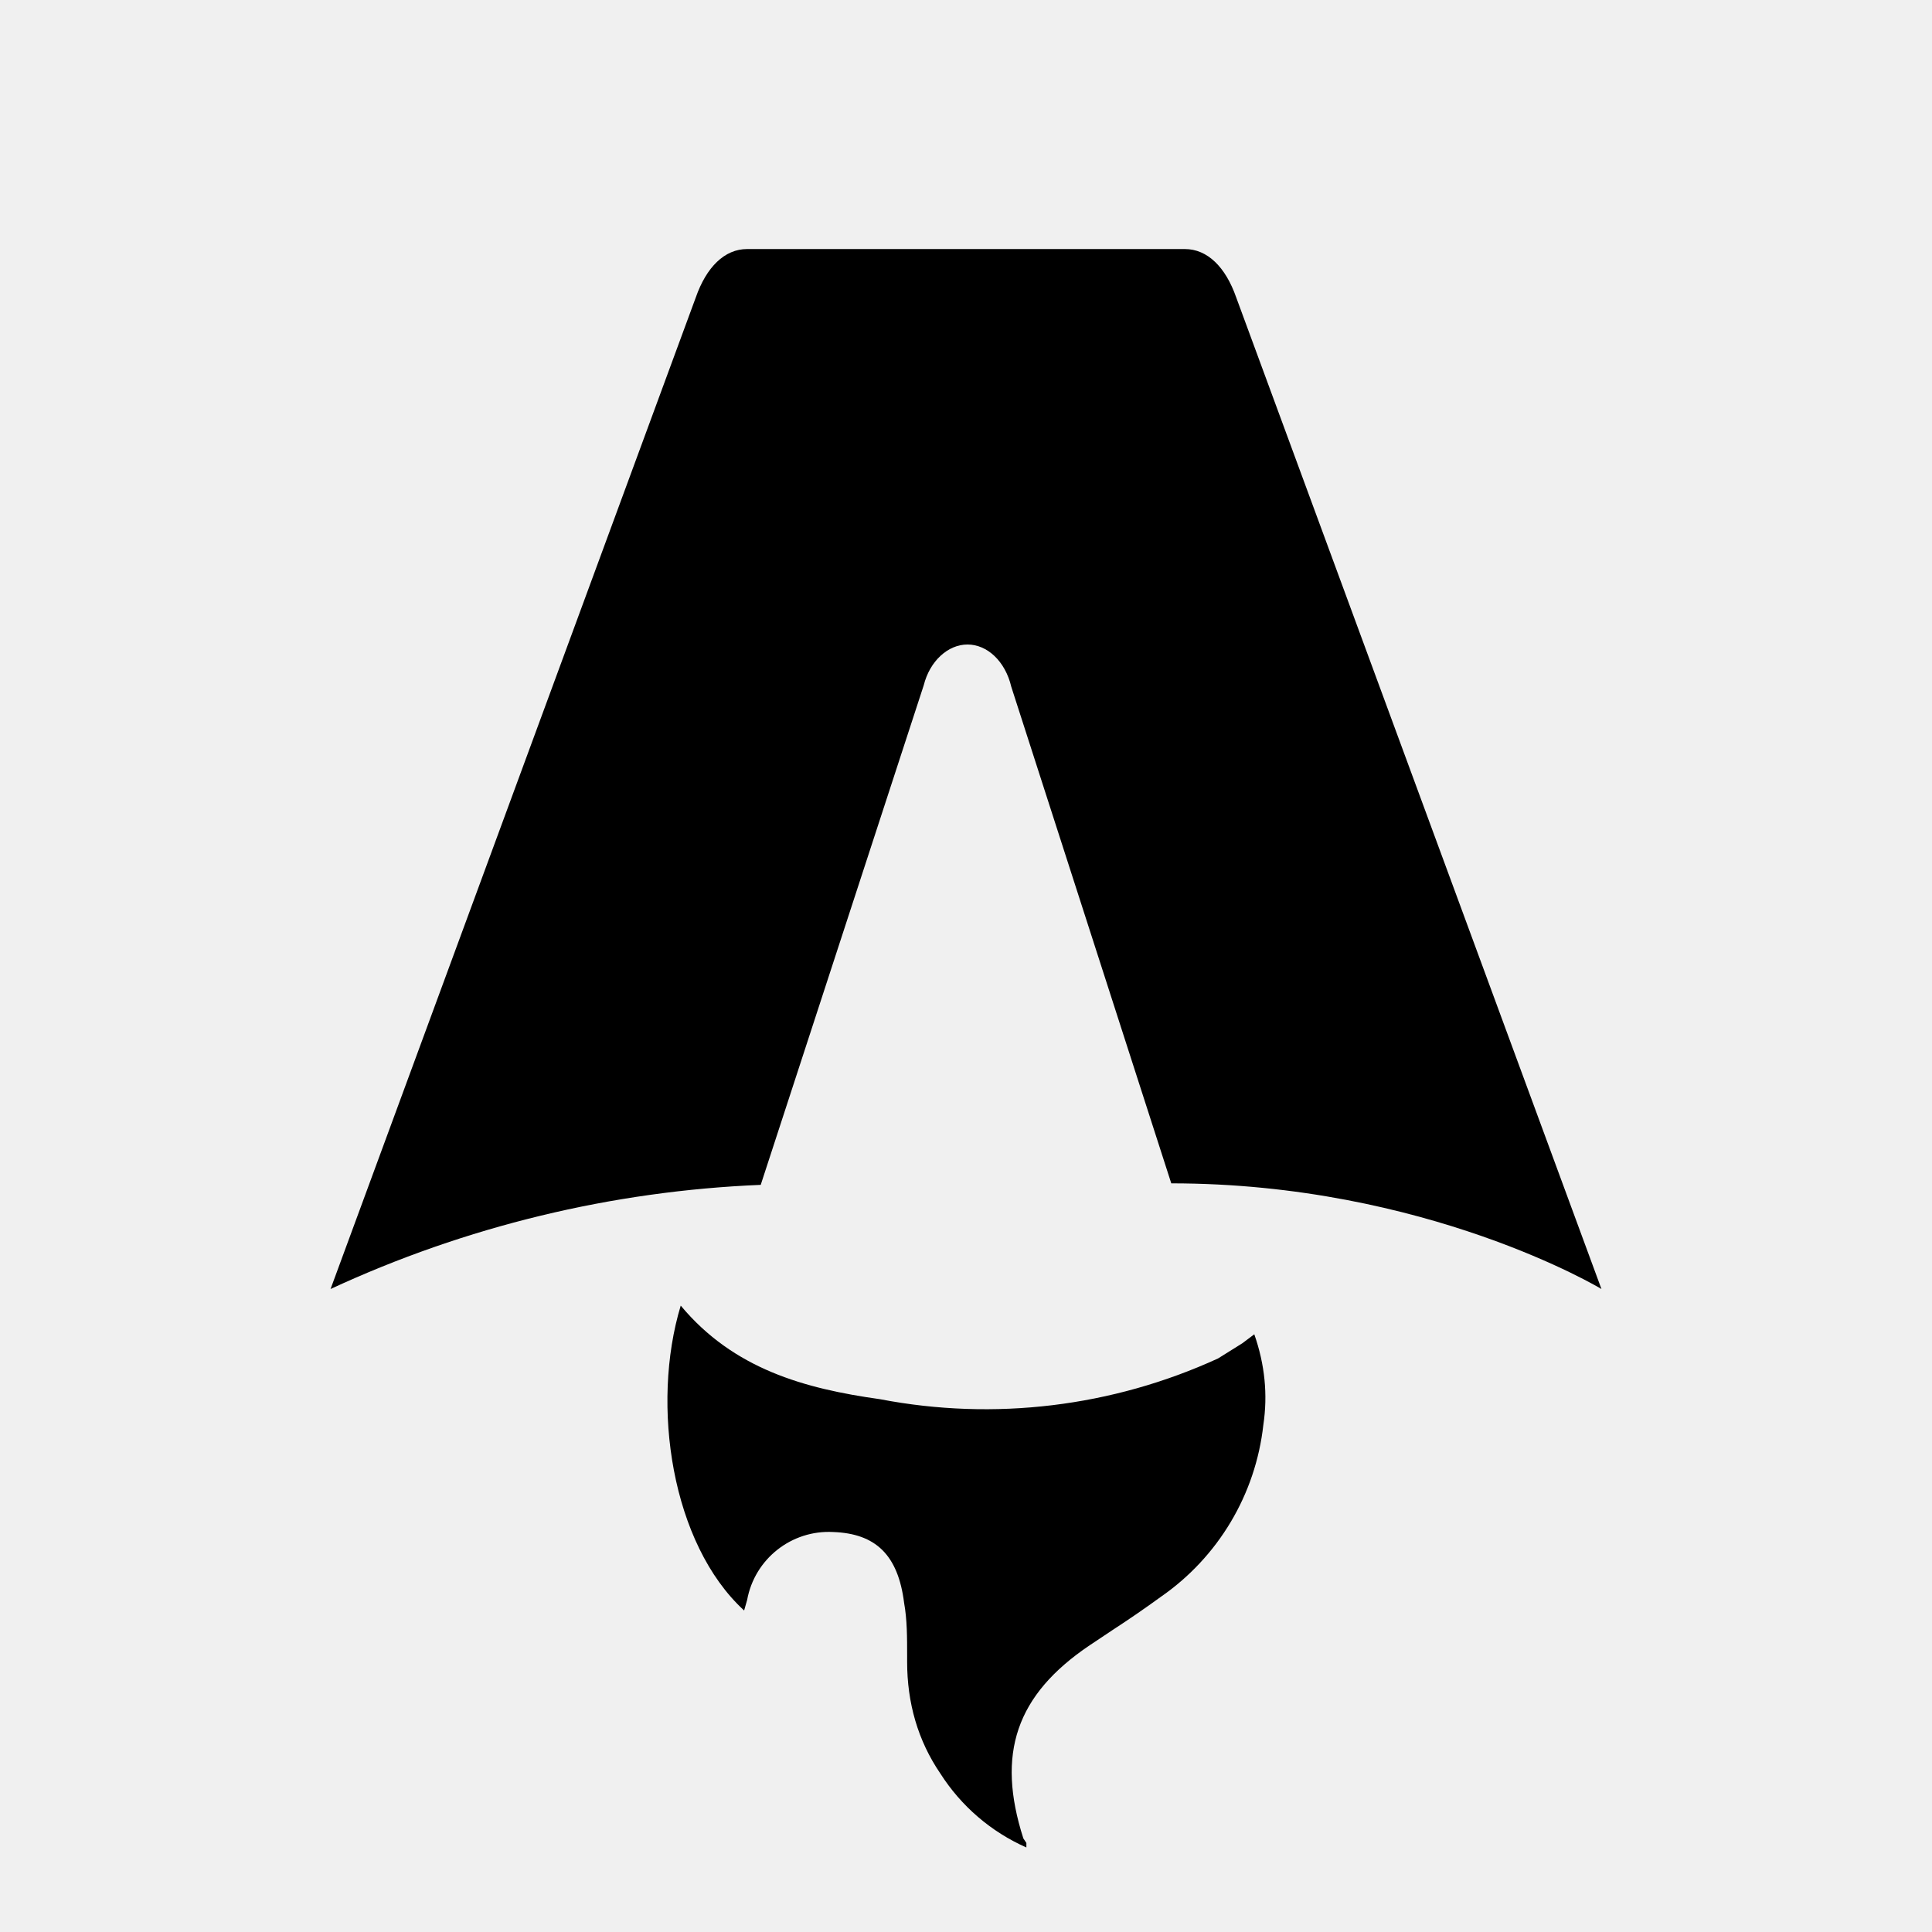
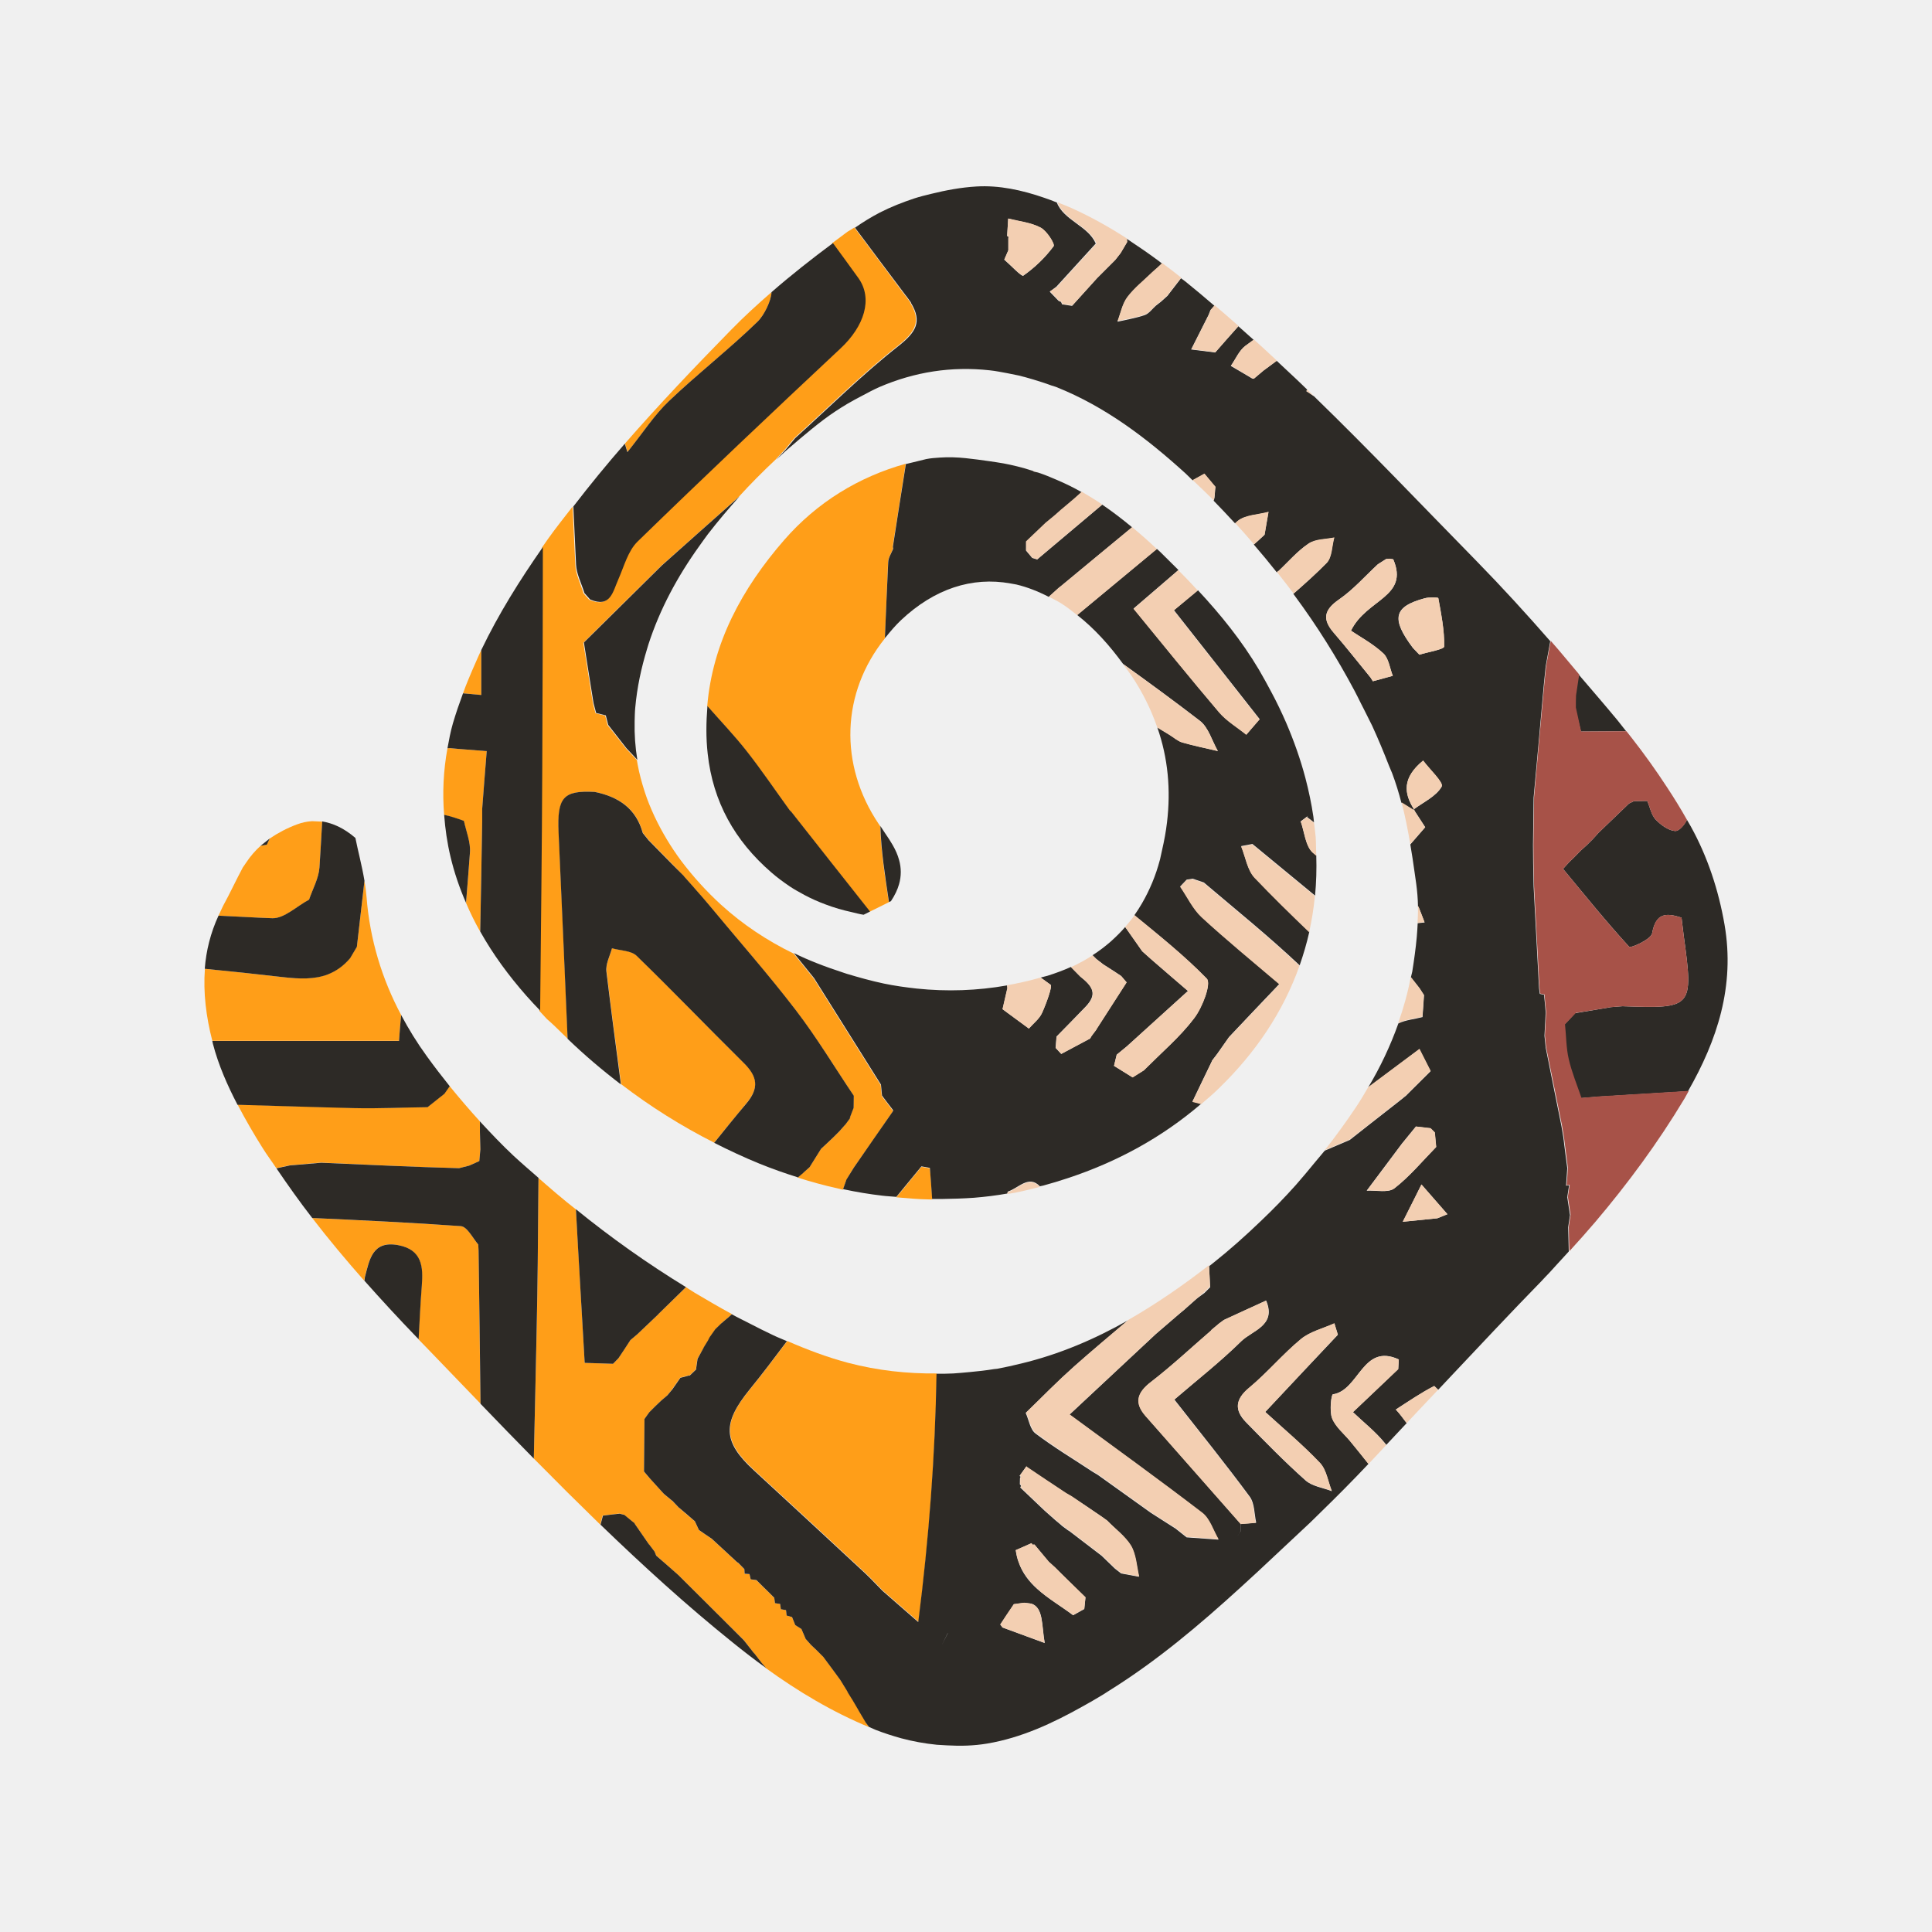
- <svg xmlns="http://www.w3.org/2000/svg" fill="none" viewBox="0 0 128 128">
-   <path d="M50.4 78.5a75.1 75.1 0 0 0-28.5 6.9l24.2-65.7c.7-2 1.9-3.2 3.4-3.2h29c1.5 0 2.7 1.2 3.4 3.2l24.2 65.7s-11.6-7-28.5-7L67 45.5c-.4-1.7-1.6-2.8-2.9-2.8-1.3 0-2.5 1.1-2.9 2.7L50.4 78.5Zm-1.1 28.2Zm-4.2-20.2c-2 6.6-.6 15.8 4.2 20.2a17.5 17.5 0 0 1 .2-.7 5.5 5.5 0 0 1 5.7-4.5c2.8.1 4.3 1.5 4.7 4.7.2 1.1.2 2.3.2 3.5v.4c0 2.7.7 5.2 2.2 7.4a13 13 0 0 0 5.7 4.9v-.3l-.2-.3c-1.8-5.6-.5-9.5 4.4-12.8l1.5-1a73 73 0 0 0 3.2-2.2 16 16 0 0 0 6.8-11.4c.3-2 .1-4-.6-6l-.8.6-1.6 1a37 37 0 0 1-22.4 2.7c-5-.7-9.7-2-13.2-6.2Z" />
-   <style>
-         path { fill: #000; }
-         @media (prefers-color-scheme: dark) {
-             path { fill: #FFF; }
-         }
-     </style>
+ <svg xmlns="http://www.w3.org/2000/svg" version="1.1" id="Calque_1" x="0" y="0" xml:space="preserve" width="128" height="128">
+   <style type="text/css" id="style1437">.st0{fill:#ff9e18}.st1{fill:#2d2a26}.st3{fill:#f3cfb2}</style>
+   <g id="g1837" transform="translate(-5.784 -10.385)">
+     <path class="st0" d="M63.14 124.48c-.16-.26-.31-.53-.47-.79l.01.01-.44-.75-.01-.01-.31-.5.04.04-.48-.77.01.01c-.39-.53-.79-1.06-1.18-1.6l.02.03-.44-.43-.37-.35-.41-.46.04.04.01.01-.28-.65-.41-.26-.21-.53-.36-.1-.04-.36-.34-.06-.05-.35-.34-.05-.05-.35.01.01-.4-.4-.41-.4-.4-.4.02.02-.38-.05-.08-.35-.32-.02-.02-.31-.45-.46.02.05-.83-.77c-.3-.28-.6-.55-.9-.83l-.85-.58-.27-.58-1.04-.89v.01l-.4-.42.02.01-.63-.52-.01-.01-.06-.05.04.03.02.01.01.01c-.32-.35-.65-.71-.97-1.07l.01.02-.39-.46.03.03.03-3.46-.03.02.35-.49.39-.39.42-.4.39-.33.37-.47v-.01l.48-.69.6-.16v.03l.47-.45h-.03l.1-.68.45-.77-.03.04.3-.49.1-.2.38-.54-.01.01.02-.03-.01.02.38-.37h-.01l.04-.04-.04.04.47-.4-.03.03.28-.25c-.83-.45-1.65-.93-2.46-1.41l-.41-.26-.18-.12c-.61.6-1.23 1.2-1.84 1.8h.01c-.47.45-.94.89-1.41 1.34l.01-.01-.45.38c-.27.4-.53.8-.79 1.2l-.36.37-1.86-.06-.02-.02c-.19-3.38-.39-6.77-.58-10.15l-.59-.47c-.48-.39-.95-.79-1.42-1.2l-.47-.41c-.02 1.9-.03 3.79-.05 5.69-.03 2.83-.09 5.66-.16 8.48-.03 1.47-.07 2.95-.1 4.42l.51.51c1.11 1.13 2.23 2.24 3.37 3.35l.52.51.16-.6c.37-.04.73-.08 1.1-.13l.32.08.68.56-.01-.12.03.13-.01-.01v.02c.32.46.64.92.96 1.39l-.01-.03.37.49.12.27c.48.43.97.85 1.45 1.28l.01.01c.53.53 1.06 1.06 1.59 1.58.92.92 1.84 1.84 2.77 2.75l.02.02-.02-.01c.23.29.46.59.68.88l-.01-.03.55.71-.02-.03.24.3c2.14 1.55 4.4 2.9 6.86 3.92l-.28-.37z" id="path1445" />
+     <path class="st0" d="M43.6 54.84c.04-.65.29-1.33.75-2.01-.46.68-.71 1.36-.75 2.01m-.68 23.9.48.47c-.2-4.56-.39-9.12-.6-13.68-.1-2.31.3-2.79 2.39-2.68 1.57.32 2.75 1.09 3.19 2.73l.01.01v-.01l.37.46-.03-.03 1.58 1.61-.03-.03.44.45-.01-.01-.04-.03.44.45-.04-.03c.37.42.74.85 1.12 1.27l-.03-.04.58.68c1.92 2.32 3.92 4.58 5.75 6.97 1.39 1.81 2.58 3.78 3.85 5.68-.01.27-.01.54-.01.8l-.26.68.03-.02.03-.02-.37.5.03-.03-.01.01-.01.01-.38.43-.4.4-.37.35-.45.42-.75 1.2.03-.02-.47.41.03-.04-.39.34c.89.28 1.79.53 2.7.73l.31.08.23-.66-.01.01.47-.77c.87-1.25 1.74-2.5 2.6-3.75l.01-.08c-.24-.32-.48-.64-.73-.96l-.07-.73c-1.48-2.35-2.95-4.7-4.43-7.05-.45-.55-.89-1.11-1.34-1.66-1.74-.85-3.35-1.91-4.8-3.23-.95-.87-1.84-1.84-2.66-2.93a17.5 17.5 0 0 1-1.75-2.92c-.25-.54-.48-1.09-.66-1.66-.19-.59-.35-1.18-.46-1.78l-.05-.29-.33-.36-.39-.41c-.4-.52-.81-1.03-1.22-1.55l-.16-.63-.64-.16-.17-.64c-.21-1.34-.43-2.68-.64-4.03l5.16-5.1c1.72-1.52 3.43-3.05 5.15-4.58.77-.85 1.58-1.66 2.41-2.44l.65-.7.61-.74c2.27-2.05 4.45-4.22 6.85-6.11 1.14-.9 1.6-1.61.82-2.87h.02l-.33-.45-.01-.01-.01-.01-3.36-4.5-.46.28c-.34.25-.68.51-1.02.76l1.68 2.31c.99 1.39.39 3.21-1.19 4.69-4.52 4.22-9.01 8.47-13.43 12.78-.64.62-.9 1.65-1.28 2.51-.37.83-.51 1.91-1.87 1.33l-.4-.45.02.01c-.19-.62-.51-1.24-.54-1.87l-.18-3.86c-.55.71-1.11 1.41-1.63 2.14l-.39.56c0 4.89-.02 9.79-.04 14.68-.03 5.34-.1 10.69-.14 16.03l.5.54c.33.28.61.56.9.84" id="path1447" />
+     <path class="st0" d="M57.74 46.16c-2.81 3.23-4.75 6.83-5.1 11.01.87.98 1.78 1.94 2.59 2.97 1 1.27 1.91 2.62 2.86 3.93l.03.03.09.09c1.72 2.18 3.44 4.37 5.16 6.55l.03.05c.43-.21.86-.43 1.27-.63-.26-1.72-.52-3.39-.57-5.04l-.09-.13c-2.67-3.96-2.48-8.72.4-12.31l.21-5.05c.01-.3.22-.6.33-.9l-.01-.06-.01-.08c.29-1.83.57-3.65.86-5.48-3.12.87-5.88 2.56-8.05 5.05" id="path1449" />
+     <path class="st0" d="M37.47 92.84c-.37-.44-.74-1.19-1.16-1.22-3.19-.23-6.4-.37-9.84-.54 1.1 1.43 2.26 2.81 3.45 4.16l.03-.25c.31-1.1.48-2.45 2.21-2.11 1.58.3 1.66 1.43 1.56 2.7-.09 1.18-.16 2.36-.21 3.54l.66.68c.87.9 1.74 1.81 2.61 2.71l.84.87c-.04-3.39-.09-6.77-.13-10.16z" id="path1451" />
+     <path class="st0" d="M26.26 70c.24-.71.64-1.41.69-2.14.07-1.01.12-2.03.18-3.04l-.67-.03c-.34.02-.67.09-.99.21-.65.24-1.26.56-1.82.94l-.2.41-.4.07c-.35.32-.67.68-.94 1.09l-.24.35c-.45.84-.85 1.71-1.31 2.55l-.3.64c1.19.06 2.38.13 3.57.17.8.03 1.63-.8 2.43-1.22" id="path1453" />
+     <path class="st0" d="M32.36 77.63c-1.27-2.39-2.07-4.99-2.29-7.8-.03-.37-.08-.74-.14-1.1v.01c-.17 1.45-.33 2.9-.5 4.36l-.01.02-.45.74c-.46.53-.94.86-1.47 1.07-.88.34-1.87.32-2.98.19-1.72-.2-3.44-.38-5.16-.55-.12 1.58.08 3.18.49 4.77h12.37c.04-.6.09-1.16.14-1.71" id="path1455" />
+     <path class="st0" d="m35.6 59.95-.17.01c-.27 1.48-.34 2.95-.22 4.42.38.09.8.21 1.31.4.14.7.45 1.4.4 2.09-.08 1.11-.17 2.23-.26 3.34.28.65.59 1.29.94 1.9.04-2.44.09-4.88.13-7.32v-.8c.1-1.23.19-2.45.3-3.84-.76-.06-1.33-.1-1.9-.15z" id="path1457" />
+     <path class="st0" d="M37.67 53.45c-.13.26-.24.53-.36.8-.17.38-.33.75-.49 1.14-.13.31-.25.62-.36.93.4.04.8.07 1.21.11z" id="path1459" />
+     <path class="st0" d="m36.2 87.78.67-.17.67-.3.07-.78-.03-1.15v-.7c-.69-.76-1.36-1.54-2.01-2.34l-.35.5c-.37.3-.74.59-1.12.89-.8.01-1.6.03-2.4.05-.83.02-1.67.02-2.49 0-2.57-.06-5.13-.14-7.69-.22.52.99 1.08 1.96 1.68 2.91.28.45.6.87.89 1.31.31-.06.61-.13.92-.2l.29-.02 1.75-.15c3.05.14 6.1.29 9.15.37" id="path1461" />
+     <path class="st0" d="M67.34 89.85h.21c-.05-.69-.09-1.38-.16-2.06l-.56-.1c-.55.67-1.1 1.35-1.66 2.02.72.06 1.44.13 2.17.14" id="path1463" />
+     <path class="st0" d="M57.94 99.23c-.81 1.08-1.62 2.16-2.47 3.2-1.8 2.21-1.81 3.43.27 5.34 2.32 2.13 4.63 4.28 6.94 6.42l.41.38.4.39.39.4.39.4 2.37 2.07c.71-5.57 1.11-11.03 1.21-16.45-1.96.02-3.91-.19-5.86-.7-1.4-.37-2.74-.88-4.05-1.45" id="path1465" />
+     <path class="st0" d="M47.96 73.7c-.36-.35-1.08-.34-1.63-.5-.13.52-.43 1.05-.36 1.54.3 2.49.63 4.99.97 7.48a39.42 39.42 0 0 0 6.16 3.87c.7-.86 1.4-1.73 2.12-2.59.89-1.05.75-1.81-.16-2.7-2.39-2.35-4.7-4.77-7.1-7.1" id="path1467" />
+     <path class="st0" d="M50.12 36.94c1.9-1.81 3.99-3.42 5.87-5.26.44-.43.89-1.39.92-1.95-.92.8-1.82 1.62-2.68 2.5-2.41 2.46-4.78 4.95-7.04 7.54l.17.56c1.05-1.31 1.79-2.47 2.76-3.39" id="path1469" />
+     <path class="st1" d="M89.61 103.93c1.21 1.11 2.49 2.18 3.63 3.39.43.46.53 1.23.78 1.86-.59-.23-1.31-.32-1.75-.72-1.37-1.22-2.65-2.53-3.93-3.84-.78-.8-.73-1.51.2-2.28 1.21-1.01 2.24-2.24 3.45-3.24.61-.5 1.46-.7 2.2-1.03l.23.75c-1.51 1.59-3.02 3.2-4.81 5.11m-2.44 9.12c.26-.4.53-.79.79-1.19l.04-.5c-2.1-2.39-4.21-4.77-6.31-7.16-.77-.88-.56-1.55.36-2.26 1.39-1.07 2.67-2.28 4-3.42h-.03l.01-.01.55-.46.3-.22c.93-.43 1.86-.85 2.79-1.28.7 1.65-.9 1.97-1.64 2.69-1.4 1.37-2.95 2.59-4.44 3.87 1.73 2.2 3.41 4.29 5 6.44.32.44.29 1.14.42 1.71l-.01.01c-.33.03-.66.05-.99.08l-.04.5c-.28.41-.54.8-.8 1.2m9.17-23.79zm2.32-3.1.93-1.14.97.12.28.28.09.96c-.91.93-1.75 1.95-2.77 2.74-.41.31-1.2.12-1.83.15.79-1.05 1.56-2.08 2.33-3.11m2.35 4.94c-.56.06-1.12.11-2.29.23.53-1.05.89-1.76 1.24-2.47.58.66 1.15 1.31 1.72 1.97zm-6.86-38.79c-.78-.9-.65-1.52.35-2.21.94-.65 1.72-1.54 2.57-2.33l.55-.35.23-.02.24.04c1.07 2.51-1.77 2.62-2.8 4.73.57.39 1.44.85 2.14 1.5.36.33.43.98.63 1.49l-1.32.36-.15-.24c-.81-.99-1.6-2-2.44-2.97m5.24 1c-1.46-1.94-1.28-2.74.79-3.29.29-.08.88-.06.89-.01.2 1.06.41 2.14.39 3.21-.01.19-1.06.36-1.64.54zm-31.21 66.07.39-.79h-.39.4zm4.28-1.97.5-.74.58-.08.1-.02.48.06c.8.28.67 1.39.88 2.61-1.21-.45-2.02-.74-2.83-1.04l.02-.02-.05-.06-.08-.1zm6.32-6.54.35.25c.54.56 1.21 1.04 1.58 1.69.34.58.37 1.35.53 2.04-.39-.07-.79-.15-1.18-.22l-.41-.32-.88-.85c-.73-.56-1.47-1.12-2.21-1.69l.03.04-.47-.35.01.01-.01-.01-.02-.02.02.01-.43-.36-.7-.62c-.54-.51-1.07-1.02-1.61-1.53l.05-.12-.08-.1.01-.41.05-.08-.08-.06.46-.64-.01.05c.88.58 1.75 1.16 2.63 1.74l.38.22c.67.43 1.33.88 1.99 1.33m-1.9 6.53c-.78-.59-1.65-1.09-2.37-1.74-.54-.48-.99-1.05-1.24-1.78-.09-.24-.15-.51-.19-.79.35-.15.69-.31 1.04-.46l.04.05.04.05.12-.01c.31.38.63.76.95 1.14l.43.39.39.39.41.41 1.2 1.17-.08.77zm-1.29-90.7a8.86 8.86 0 0 1-2.01 1.95c-.12.08-.83-.69-1.26-1.06l.27-.62v-.78l.01-.11-.09-.06c.02-.39.05-.77.07-1.15.73.19 1.51.26 2.15.6.41.22.96 1.09.86 1.23m34.13 66.6c-.01-.54-.03-1.08-.04-1.61l-.36-.01.36.01.12-.8-.18-1.19.12-.79-.2.03c.03-.39.05-.77.08-1.16-.09-.68-.18-1.36-.26-2.04l-.13-.77c-.35-1.73-.7-3.46-1.04-5.18l-.08-.78c.03-.52.05-1.04.08-1.56-.03-.39-.07-.77-.11-1.16l-.14-.03-.14-.03-.05-.37-.36-6.74-.03-1.56c0-.4-.01-.8-.01-1.19.01-1.05.03-2.1.04-3.14.23-2.51.46-5.01.68-7.52l.12-1.18c.1-.53.19-1.06.29-1.59l.01-.08c-1.57-1.8-3.18-3.56-4.85-5.27-3.59-3.66-7.12-7.38-10.8-10.95l-.51-.34.07-.09c-.26-.25-.52-.51-.79-.76-.41-.39-.83-.78-1.24-1.16-.29.22-.59.43-.88.65l-.64.54-.11-.02c-.47-.28-.94-.56-1.41-.83.31-.45.54-1.01.95-1.32l.56-.41c-.33-.3-.67-.6-1.01-.9-.51.58-1.03 1.15-1.54 1.74-.53-.07-1.06-.14-1.59-.2.38-.76.77-1.52 1.15-2.28l.13-.33.26-.29c-.64-.55-1.28-1.09-1.94-1.62l-.27-.2c-.29.38-.59.76-.88 1.14h.01l-.44.4-.36.28c-.24.21-.45.52-.73.62-.58.2-1.2.3-1.81.44.21-.54.31-1.15.65-1.6.46-.62 1.09-1.11 1.65-1.65l.35-.31.31-.29-.26-.2c-.62-.46-1.26-.9-1.91-1.33l-.18-.11.02.22-.43.73-.36.46-1.2 1.2-1.65 1.83-.66-.1-.07-.16-.16-.07-.59-.61.44-.33c.87-.95 1.73-1.9 2.61-2.86-.5-1.17-2.12-1.53-2.58-2.72-.28-.11-.55-.22-.83-.31-1.47-.51-2.99-.84-4.49-.75-1.03.06-2.03.25-3.01.49-.37.09-.74.18-1.11.3-.78.26-1.55.56-2.29.94-.56.29-1.11.63-1.64 1 1.12 1.5 2.24 3 3.37 4.5l.01.01.01.01.33.45h-.02c.78 1.27.32 1.97-.82 2.87-2.4 1.89-4.58 4.06-6.85 6.11l-.61.74-.65.69.64-.59c.32-.28.64-.55.96-.82.51-.43 1.02-.85 1.55-1.25.52-.39 1.05-.74 1.59-1.06.32-.19.65-.36.97-.53.37-.2.75-.4 1.13-.57 2.35-1.01 4.79-1.39 7.32-1.11.39.04.77.12 1.16.19l.74.15c.33.08.66.17.99.27.39.12.78.24 1.18.39l.32.1.02.01c3.26 1.3 6.02 3.41 8.59 5.75l.01.01.43.42.78-.43c.24.29.48.58.73.87-.05.29-.02.67-.12.91.48.49.95.99 1.42 1.5l.17-.15c.51-.41 1.35-.41 2.04-.6-.09.5-.17 1-.26 1.51l-.42.39-.29.25c.52.6 1.03 1.22 1.53 1.85l.07-.08v.02c.67-.62 1.27-1.34 2.02-1.84.45-.3 1.13-.28 1.7-.4-.16.57-.14 1.31-.5 1.68-.68.69-1.41 1.35-2.2 2.04l.09.12c1.48 2 2.8 4.11 3.96 6.29.15.28.29.57.43.85s.29.56.43.85l.27.54.04.08c.4.87.77 1.76 1.12 2.66l.21.5c.24.64.44 1.29.61 1.95.28.17.55.34.82.51l-.02-.03.07.06-.07-.06.03-.05c-.67-1.06-.78-2.08.61-3.22.45.6 1.37 1.46 1.23 1.72-.36.64-1.19 1.02-1.84 1.5l.05.08-.04-.03c.25.38.49.76.74 1.14l-.99 1.14c.1.6.2 1.21.28 1.82l.11.77c.07.51.11 1.02.12 1.52l.04.03c.13.34.27.69.4 1.03l-.46.05c-.01.3-.04.6-.06.9-.07.78-.18 1.55-.3 2.31l-.09.37.58.74.29.45c-.03.48-.07.97-.1 1.45-.53.14-1.13.19-1.6.42a23.75 23.75 0 0 1-2 4.24c1.09-.81 2.2-1.64 3.39-2.53.22.44.48.95.74 1.46-.53.53-1.06 1.06-1.6 1.59h.01l-.51.41-.6.47c-.88.69-1.77 1.38-2.65 2.08-.55.24-1.11.48-1.66.71l-.62.74c-.42.51-.84 1.02-1.28 1.52-.74.83-1.52 1.63-2.33 2.4-1.01.97-2.06 1.91-3.17 2.79l-.15.12-.11.08c.02.46.05.93.07 1.4l-.37.37-.49.36-.35.31-.53.47-.29.24c-.38.33-.76.65-1.14.98l-.43.37c-1.9 1.78-3.8 3.55-5.72 5.34 3 2.21 5.93 4.32 8.79 6.52.51.39.73 1.17 1.08 1.76l-2.11-.15-.73-.58c-.54-.35-1.08-.69-1.63-1.04-1.17-.84-2.34-1.67-3.51-2.51l-.38-.23c-.63-.42-1.27-.82-1.9-1.23-.63-.41-1.26-.84-1.86-1.29-.36-.27-.44-.9-.65-1.36.53-.51 1.06-1.04 1.59-1.56s1.07-1.03 1.62-1.52c1.18-1.04 2.38-2.05 3.57-3.06-2.21 1.25-4.54 2.25-7.07 2.86-.53.13-1.06.25-1.6.35l-.2.02c-.55.09-1.09.15-1.64.2-.36.03-.71.07-1.07.09-.37.02-.74.02-1.11.02-.09 5.42-.5 10.88-1.21 16.45l-2.37-2.07-.39-.4-.39-.4-.4-.39-.41-.38c-2.31-2.14-4.62-4.29-6.94-6.42-2.08-1.91-2.07-3.13-.27-5.35.85-1.04 1.66-2.12 2.47-3.2-.29-.13-.59-.24-.88-.38-.53-.25-1.05-.51-1.57-.78-.4-.21-.81-.4-1.2-.62l-.28.25.03-.03-.47.4-.38.37-.38.54-.1.2-.3.49.03-.04-.42.77-.1.68h.03l-.47.45v-.03l-.6.16-.48.69v.01l-.38.46-.39.33-.42.4-.39.39-.35.49.03-.03-.03 3.46-.03-.03.39.46-.01-.01c.32.36.64.71.97 1.07l.63.52-.02-.01.4.42v-.01c.35.29.69.59 1.04.89l.27.58c.28.2.57.39.85.58.3.28.6.55.9.83l.83.77-.02-.05.45.46.02.31.32.02.08.35.38.05-.02-.02.4.4.41.4.4.4-.01-.01.05.36.34.05.05.35.34.06.04.36.36.1.21.53.41.26.28.65s0-.01-.01-.01l-.04-.04.41.46.37.35.43.43-.02-.03c.39.53.79 1.06 1.18 1.6l-.01-.01.48.78-.04-.04.31.5.01.01.44.75-.01-.01c.16.26.31.53.47.79l-.05-.06.28.37.43.19c.56.22 1.13.4 1.7.56.78.21 1.57.35 2.36.43l.68.04c.89.05 1.77.03 2.66-.12 2.26-.38 4.32-1.34 6.32-2.46.45-.25.89-.5 1.33-.77l.47-.3c3.14-1.96 5.94-4.33 8.65-6.8.78-.71 1.56-1.43 2.33-2.16.68-.64 1.36-1.28 2.04-1.91.33-.3.64-.62.96-.93 1.07-1.04 2.13-2.11 3.16-3.2-.4-.5-.8-1.01-1.21-1.5-.41-.5-.97-.94-1.2-1.52-.19-.47-.06-1.57.05-1.59 1.75-.26 1.96-3.42 4.37-2.31l-.04.64c-.94.89-1.87 1.79-3 2.85.72.69 1.49 1.29 2.09 2.02l.12.15 1.35-1.44c-.24-.32-.48-.65-.72-.9.84-.54 1.67-1.11 2.55-1.56l.26.25c.26-.27.52-.55.77-.82 2.01-2.13 4.02-4.28 6.07-6.38l.29-.31c.26-.26.5-.54.75-.81.26-.28.52-.56.77-.84" id="path1517" />
+     <path class="st1" d="m48.65 53.39.1-.33c.75-2.31 1.91-4.47 3.36-6.49.19-.26.37-.53.57-.79.67-.87 1.38-1.7 2.1-2.51-1.72 1.52-3.43 3.05-5.15 4.58l-5.16 5.1c.21 1.34.42 2.69.64 4.03l.17.64.64.16.16.63c.4.52.81 1.03 1.21 1.55l.39.41.33.36c-.14-.84-.2-1.69-.18-2.55.01-.3.01-.6.04-.9.12-1.36.4-2.64.78-3.89" id="path1519" />
+     <path class="st1" d="M37.58 84.68v.7l.03 1.15-.07.78-.67.3-.67.17c-3.05-.08-6.1-.23-9.14-.36l-1.75.15-.29.02c-.31.07-.61.13-.92.2.76 1.12 1.54 2.22 2.37 3.29 3.45.16 6.65.31 9.84.54.42.03.79.78 1.16 1.22l.02.39c.05 3.38.09 6.77.13 10.16 1.17 1.22 2.35 2.43 3.53 3.63.03-1.48.07-2.95.1-4.43.06-2.83.13-5.65.16-8.48.02-1.9.03-3.79.05-5.69-.55-.48-1.11-.96-1.64-1.45-.78-.73-1.51-1.5-2.24-2.29" id="path1521" />
+     <path class="st1" d="M32.17 92.88c-1.74-.33-1.91 1.01-2.21 2.11l-.03.25c1.12 1.26 2.27 2.51 3.44 3.72l.15.15c.06-1.18.12-2.36.21-3.54.1-1.26.02-2.39-1.56-2.69" id="path1523" />
+     <path class="st1" d="M37.67 56.43c-.41-.04-.81-.07-1.21-.11-.24.65-.47 1.31-.67 1.99-.16.55-.26 1.1-.36 1.65l.17-.01.53.05c.57.05 1.14.09 1.9.15-.11 1.38-.21 2.61-.3 3.83v.8c-.04 2.44-.08 4.88-.13 7.32.85 1.52 1.89 2.93 3.06 4.26.3.34.6.66.91.98.05-5.34.12-10.69.14-16.03.02-4.89.04-9.79.04-14.68-1.53 2.19-2.94 4.44-4.08 6.82z" id="path1525" />
+     <path class="st1" id="polygon1527" d="m23.46 66.35.19-.41-.6.48z" />
+     <path class="st1" d="M31.71 83.79c.8-.02 1.6-.04 2.4-.05.37-.3.74-.59 1.12-.89l.35-.5c-.52-.65-1.03-1.31-1.52-1.99-.64-.88-1.2-1.79-1.7-2.73-.05.55-.1 1.11-.14 1.72H19.85l.04.19c.37 1.42.96 2.75 1.63 4.04 2.56.07 5.13.16 7.69.22.84.02 1.67.01 2.5-.01" id="path1529" />
+     <path class="st1" d="M27.51 74.94c.53-.21 1.02-.54 1.47-1.07l.44-.74.01-.03c.17-1.45.33-2.9.5-4.36v-.01c-.17-1.01-.43-1.97-.6-2.83-.77-.66-1.5-.98-2.2-1.09-.06 1.01-.11 2.03-.18 3.04-.05.73-.45 1.43-.69 2.14-.81.43-1.64 1.25-2.43 1.23-1.19-.04-2.38-.12-3.57-.17-.53 1.15-.82 2.33-.91 3.52 1.73.17 3.45.35 5.16.55 1.13.13 2.12.16 3-.18" id="path1531" />
+     <path class="st1" d="M36.66 70.2c.09-1.11.18-2.23.26-3.34.05-.68-.25-1.39-.4-2.09-.51-.19-.93-.32-1.31-.4.07.93.2 1.85.42 2.77.25 1.06.6 2.08 1.03 3.06" id="path1533" />
+     <path class="st1" d="m64.68 70.15.13-.06c.26-.39.44-.77.54-1.13a2.9 2.9 0 0 0 0-1.6c-.09-.34-.24-.67-.43-1L64.7 66c-.2-.29-.39-.59-.59-.89.05 1.65.31 3.31.57 5.04" id="path1535" />
+     <path class="st1" d="m64.41 52.66.08-.09c.31-.38.62-.75.99-1.1 2.21-2.08 4.71-2.89 7.25-2.43l.39.07c.72.17 1.43.45 2.15.82l.64-.58.19-.15c1.56-1.3 3.13-2.58 4.69-3.88-.64-.53-1.3-1.04-1.98-1.5-1.44 1.21-2.87 2.42-4.31 3.63l-.33-.1-.41-.49.01-.57 1.29-1.23.63-.52.37-.33.43-.36.46-.39.37-.33.14-.13c-.54-.31-1.09-.58-1.66-.82-.41-.18-.82-.35-1.25-.49l-.27-.06-.05-.04-.61-.19c-.59-.16-1.19-.3-1.82-.39l-.47-.07c-.52-.08-1.04-.14-1.56-.2-.58-.06-1.15-.08-1.71-.04-.31.02-.61.04-.91.1l-.53.13c-.27.07-.55.13-.82.2-.29 1.83-.58 3.65-.86 5.48l.01.07.01.06c-.12.3-.32.59-.33.89-.08 1.66-.15 3.35-.22 5.03" id="path1537" />
+     <path class="st1" d="m58.22 64.18-.09-.09-.03-.03c-.95-1.31-1.86-2.66-2.86-3.93-.81-1.03-1.72-1.98-2.59-2.97v.05c-.08 1.01-.1 2.04.02 3.11.35 3.2 1.8 5.77 4.21 7.86.4.35.81.65 1.24.94.31.21.64.38.96.56.45.24.92.45 1.41.63.55.21 1.14.38 1.74.51.26.06.5.13.77.17l.42-.21-.03-.05c-1.73-2.18-3.45-4.37-5.17-6.55" id="path1539" />
+     <path class="st1" d="M61.67 74.83c-.61-.2-1.21-.41-1.79-.64-.51-.2-1.01-.42-1.5-.66.45.55.9 1.11 1.34 1.66 1.48 2.35 2.95 4.7 4.43 7.05l.07.73c.24.32.48.64.73.96l-.01.08c-.87 1.25-1.74 2.5-2.6 3.75l-.47.76v-.01l-.23.66.05.01c.84.18 1.68.32 2.54.42.31.04.63.05.94.08l1.66-2.02.56.1c.06.69.1 1.38.15 2.06h.66c.71-.01 1.41-.03 2.11-.08.74-.06 1.48-.15 2.21-.28l.03-.13c.71-.22 1.39-1.13 2.13-.35l.23-.05c.55-.15 1.08-.31 1.62-.49 3.24-1.07 6.22-2.68 8.84-4.93l-.58-.15c.43-.9.86-1.8 1.3-2.7l-.02.01.36-.47.78-1.11c1.07-1.14 2.15-2.27 3.34-3.52-1.8-1.54-3.52-2.94-5.15-4.44-.59-.55-.95-1.34-1.42-2.02l.43-.45.39-.06.74.25c1.07.91 2.16 1.81 3.23 2.72 1.06.9 2.11 1.82 3.12 2.77.25-.72.47-1.46.64-2.22-1.23-1.18-2.44-2.37-3.62-3.6-.49-.51-.61-1.38-.89-2.08l.74-.14c1.38 1.14 2.76 2.28 4.15 3.42.08-.86.11-1.75.08-2.66l-.24-.2c-.48-.45-.54-1.36-.79-2.06l-.02.02.02-.02.49-.37-.04.04-.04.04.47.36-.04-.37c-.13-.88-.31-1.73-.53-2.57-.33-1.25-.76-2.46-1.27-3.65-.3-.69-.63-1.38-.99-2.05-.26-.5-.54-.99-.82-1.48-1.14-1.92-2.53-3.64-4.04-5.26-.53.44-1.07.89-1.59 1.32 1.99 2.53 3.84 4.87 5.68 7.22-.29.34-.59.68-.88 1.02-.61-.49-1.31-.9-1.8-1.48-1.93-2.27-3.8-4.59-5.67-6.87.96-.82 1.96-1.68 2.97-2.55-.4-.4-.8-.8-1.21-1.2l-.22-.2c-1.74 1.45-3.49 2.9-5.28 4.38 1.16.91 2.14 2.01 3.04 3.24 1.75 1.26 3.43 2.49 5.08 3.76.58.44.81 1.33 1.2 2.01-.79-.18-1.58-.34-2.36-.57-.3-.09-.56-.33-.84-.5-.27-.16-.54-.33-.81-.49.71 2.03.9 4.13.64 6.3-.07.59-.18 1.19-.32 1.8l-.14.64-.02.07a11.54 11.54 0 0 1-1.18 2.85c-.16.27-.32.53-.5.78 1.65 1.35 3.32 2.69 4.79 4.2.32.32-.28 1.9-.83 2.62-.48.64-1.04 1.22-1.61 1.78-.58.56-1.17 1.12-1.74 1.69v-.01l-.74.46c-.39-.25-.81-.5-1.22-.76l.18-.74.67-.55c1.3-1.18 2.61-2.36 4.05-3.67-.51-.44-.95-.81-1.35-1.16-.37-.32-.71-.61-1.04-.9l-.08-.07-.56-.5-1.13-1.61c-.29.34-.61.65-.94.95-.38.33-.78.64-1.22.92l.25.25.44.34.01.01.75.48.45.3.35.42c-.67 1.04-1.33 2.07-2 3.11h.01l-.33.44-.1.17c-.63.34-1.27.68-1.91 1.02l-.37-.4.06-.75c.64-.65 1.28-1.3 1.91-1.96.82-.85.51-1.35-.35-2.03l-.61-.62c-.49.22-1 .41-1.54.58l-.46.12.66.48c.13.08-.29 1.25-.57 1.87-.18.39-.58.69-.87 1.03-.41-.31-.83-.61-1.24-.91l-.5-.37c.11-.46.21-.93.32-1.39l-.02-.19c-1.97.35-3.98.42-5.99.21-.72-.08-1.45-.18-2.17-.33-.85-.18-1.67-.41-2.47-.65z" id="path1541" />
+     <path class="st1" d="m56.27 120.58.02.03-.55-.71.01.03c-.23-.3-.46-.59-.69-.88-.92-.92-1.84-1.84-2.76-2.75-.53-.53-1.06-1.06-1.59-1.58-.48-.43-.97-.85-1.45-1.27l-.11-.27-.37-.49.01.03c-.32-.46-.64-.92-.96-1.39v-.02l-.68-.56-.32-.08c-.37.04-.73.08-1.1.13l-.16.6c2.81 2.71 5.69 5.34 8.74 7.79.73.59 1.47 1.16 2.23 1.71z" id="path1543" />
+     <path class="st1" id="polygon1545" d="m47.82 111.3-.03-.13.01.12z" />
+     <path class="st1" id="polygon1547" d="m55.07 119.05-.02-.02.01.01z" />
+     <path class="st1" d="M45.96 74.75c-.06-.49.23-1.03.37-1.54.55.16 1.27.15 1.63.5 2.4 2.33 4.72 4.75 7.1 7.1.91.9 1.04 1.66.16 2.7-.72.85-1.42 1.72-2.12 2.59.97.49 1.97.96 3 1.38.84.34 1.69.64 2.55.91l.39-.33-.04.03.46-.41-.03.02.75-1.2.45-.42.37-.35.4-.4.38-.43-.01.02.37-.5-.03.02-.03.02.26-.68c0-.27.01-.54.01-.8-1.28-1.9-2.46-3.87-3.85-5.68-1.83-2.39-3.83-4.65-5.75-6.97l-.58-.68.03.04c-.37-.42-.74-.85-1.12-1.27l.04.03-.45-.45.04.04-.44-.44.03.03-1.58-1.61.03.03-.37-.46-.01-.01c-.44-1.63-1.61-2.41-3.19-2.73-2.09-.11-2.49.37-2.39 2.68.21 4.56.4 9.12.6 13.68 1.12 1.08 2.3 2.08 3.53 3.02-.33-2.5-.66-4.99-.96-7.48" id="path1549" />
+     <path class="st1" id="polygon1551" d="m61.79 84.89.01-.01-.01.02z" />
+     <path class="st1" d="M46.76 100.37c.27-.4.53-.8.79-1.2l.45-.38-.01.01c.47-.45.94-.89 1.41-1.34h-.01c.62-.6 1.23-1.2 1.84-1.8a66.973 66.973 0 0 1-7.29-5.16c.18 3.39.39 6.77.58 10.16l.02.02 1.86.06z" id="path1553" />
+     <path class="st1" id="polygon1555" d="m49.74 109.32-.03-.03.05.05z" />
+     <path class="st1" id="polygon1557" d="m49.77 109.35-.01-.01z" />
+     <path class="st1" id="polygon1559" d="m53.2 98.44-.02.02.01-.01z" />
+     <path class="st1" id="polygon1561" d="m53.61 98.04-.05.04h.01z" />
+     <path class="st1" d="M120.04 71.65c-.4-2.31-1.13-4.51-2.23-6.5l-.26-.45c-.17.35-.52.73-.74.74-.45 0-.98-.39-1.33-.75-.29-.31-.38-.82-.56-1.24-.29 0-.58.01-.88.01l-.33.16c-.67.64-1.34 1.29-2.01 1.93l-.38.42-.4.4-.4.36-.42.43-.37.36-.39.43c1.44 1.74 2.86 3.5 4.38 5.16.1.11 1.45-.49 1.52-.89.25-1.36.92-1.37 1.95-1.04.06.47.1.86.15 1.24.65 4.73.58 4.8-4.06 4.63l-.76.06c-.79.13-1.58.27-2.38.4l-.72.76c.04.39.06.78.09 1.16.03.39.08.77.16 1.15.2.87.55 1.71.84 2.56.4-.03.8-.07 1.2-.1l5.91-.36c1.93-3.37 3.12-6.96 2.42-11.03" id="path1563" />
+     <path class="st1" d="M110.52 58.85c1.05 0 2.04-.02 3-.02l-.56-.71c-.85-1.03-1.72-2.03-2.59-3.05l-.21 1.39c0 .27 0 .53-.01.8l.18.82c.08.27.13.53.19.77" id="path1565" />
+     <path class="st1" d="m44.5 49.66-.02-.01.4.45c1.35.58 1.5-.5 1.87-1.33.38-.86.64-1.89 1.28-2.51 4.43-4.31 8.92-8.56 13.43-12.78 1.58-1.47 2.18-3.3 1.19-4.68-.55-.77-1.12-1.54-1.68-2.31-1.4 1.04-2.76 2.11-4.07 3.25-.02.56-.48 1.52-.92 1.95-1.88 1.83-3.97 3.45-5.87 5.26-.97.92-1.71 2.08-2.76 3.39l-.17-.56a84.638 84.638 0 0 0-3.41 4.16l.18 3.86c.03.62.36 1.24.55 1.86" id="path1567" />
+     <path d="m112.52 77.11.76-.06c4.64.17 4.71.1 4.06-4.63-.05-.39-.1-.78-.15-1.24-1.04-.33-1.71-.32-1.95 1.04-.07.4-1.42 1-1.52.89-1.53-1.66-2.94-3.42-4.38-5.16l.39-.43.37-.36.42-.43.4-.36.4-.4.38-.42c.67-.64 1.34-1.29 2.01-1.93l.33-.16c.29 0 .58-.01.88-.01.18.42.26.93.56 1.24.35.36.88.75 1.33.75.22 0 .58-.38.74-.74-.41-.73-.85-1.44-1.31-2.14-.73-1.12-1.51-2.21-2.33-3.26l-.37-.47c-.96 0-1.95.02-3 .02-.06-.24-.11-.5-.17-.77-.06-.27-.12-.54-.18-.82 0-.27 0-.53.01-.8l.21-1.39c-.63-.74-1.24-1.5-1.89-2.23l-.01.08c-.1.53-.19 1.06-.29 1.59l-.12 1.18c-.23 2.51-.46 5.01-.68 7.52-.01 1.05-.03 2.1-.04 3.14 0 .4.01.8.01 1.19l.03 1.56.36 6.74.05.37.14.03.14.03c.04.39.07.77.11 1.16-.03.52-.05 1.04-.08 1.56l.08.78 1.05 5.18.13.77c.09.68.17 1.36.26 2.03-.02.39-.05.77-.08 1.16l.2-.03-.12.79.18 1.19-.12.8c.01.54.02 1.08.04 1.62.58-.63 1.15-1.28 1.71-1.93 2.17-2.56 4.16-5.26 5.89-8.14l.02-.03.29-.52-5.91.36c-.4.03-.8.07-1.2.1-.29-.85-.64-1.69-.84-2.56-.09-.38-.13-.76-.16-1.15-.03-.39-.05-.78-.09-1.16l.72-.76c.75-.11 1.54-.25 2.33-.38" id="path1667" style="fill:#a75248" />
+     <path class="st3" d="M80.74 55.14c.76 1.13 1.32 2.29 1.72 3.45.27.16.54.32.81.49.28.17.53.41.84.5.78.22 1.57.38 2.36.57-.39-.68-.62-1.57-1.2-2.01-1.65-1.27-3.33-2.5-5.08-3.76.18.25.37.5.55.76" id="path1673" />
+     <path class="st3" d="M86.31 42.63c-.24-.29-.49-.58-.73-.87l-.78.43c.47.44.94.89 1.39 1.34.1-.23.07-.61.12-.9" id="path1675" />
+     <path class="st3" d="M77.15 51.14c1.79-1.48 3.54-2.93 5.28-4.38-.53-.5-1.08-.99-1.64-1.45-1.56 1.29-3.13 2.58-4.69 3.88l-.19.15-.64.58c.27.14.55.27.82.44.38.24.72.51 1.06.78" id="path1677" />
+     <path class="st3" d="M76.65 104.09c1.91-1.79 3.82-3.56 5.72-5.34l.43-.37c.38-.33.76-.65 1.14-.98l.29-.24.53-.47.35-.31.47-.4.37-.37c-.02-.47-.04-.93-.07-1.4-1.72 1.34-3.49 2.56-5.34 3.62-1.2 1.02-2.4 2.02-3.57 3.06-.55.49-1.09 1-1.62 1.52s-1.05 1.04-1.59 1.56c.21.46.3 1.09.66 1.36.6.45 1.22.88 1.85 1.29.63.41 1.27.82 1.9 1.23l.38.23c1.17.84 2.34 1.67 3.5 2.51.54.35 1.08.69 1.63 1.04l.73.58 2.11.15c-.35-.6-.57-1.37-1.08-1.76-2.86-2.19-5.78-4.3-8.79-6.51" id="path1679" />
+     <path class="st3" d="m100.12 76.3-.29-.45-.58-.74c-.19 1.04-.48 2.06-.83 3.05.47-.23 1.07-.27 1.6-.42.04-.47.07-.96.1-1.44" id="path1681" />
+     <path class="st3" d="M92.9 69.75c-1.38-1.14-2.76-2.28-4.15-3.42l-.74.14c.29.7.41 1.57.89 2.08 1.17 1.23 2.39 2.42 3.62 3.6.17-.78.3-1.58.38-2.4" id="path1683" />
+     <path class="st3" d="m88.75 35.45.11.02.64-.54c.29-.22.59-.43.88-.65-.5-.47-1.01-.94-1.52-1.4l-.56.41c-.41.31-.64.87-.96 1.32l1.41.84" id="path1685" />
+     <path class="st3" d="M87.84 31.98c-.52-.46-1.05-.92-1.58-1.37l-.26.3-.13.33c-.38.76-.77 1.52-1.15 2.28.53.07 1.06.13 1.59.2.5-.58 1.01-1.16 1.53-1.74" id="path1687" />
+     <path class="st3" d="M83.57 103.12c1.49-1.28 3.05-2.49 4.44-3.87.74-.72 2.35-1.04 1.64-2.69-.93.42-1.86.85-2.79 1.28l-.3.22-.55.46H86h.03c-1.33 1.15-2.61 2.35-4 3.42-.92.71-1.13 1.38-.36 2.26 2.1 2.39 4.21 4.77 6.31 7.16.33-.02.66-.05.99-.08l.01-.01c-.13-.58-.1-1.28-.42-1.72-1.58-2.14-3.26-4.22-4.99-6.43" id="path1689" />
+     <path class="st3" d="M89.57 45.8c.09-.5.17-1 .26-1.51-.69.19-1.53.19-2.04.6l-.17.15c.42.46.84.93 1.25 1.41l.28-.26z" id="path1691" />
+     <path class="st3" d="M80.88 50.72c1.87 2.28 3.74 4.6 5.67 6.87.5.58 1.2.99 1.8 1.48.29-.34.59-.68.88-1.02l-5.68-7.22c.52-.43 1.06-.88 1.59-1.32-.42-.46-.85-.91-1.29-1.35-1 .87-2 1.73-2.97 2.56" id="path1693" />
+     <path class="st3" d="M86.58 82.45c2.39-2.33 4.21-5.01 5.3-8.08-1.01-.95-2.06-1.87-3.12-2.77-1.07-.91-2.16-1.81-3.23-2.72l-.74-.25-.39.06-.43.45c.47.68.83 1.47 1.42 2.02 1.63 1.5 3.35 2.91 5.15 4.44a779.98 779.98 0 0 1-3.34 3.52l-.78 1.11-.36.47.02-.01c-.43.9-.86 1.8-1.3 2.7l.58.15c.42-.35.83-.71 1.22-1.09" id="path1695" />
+     <path class="st3" d="m89.61 103.93 4.81-5.13-.23-.75c-.74.34-1.59.54-2.2 1.03-1.22 1-2.24 2.24-3.45 3.24-.93.77-.98 1.48-.2 2.28 1.28 1.31 2.56 2.63 3.93 3.84.44.4 1.16.49 1.75.72-.25-.63-.35-1.4-.78-1.86-1.13-1.19-2.42-2.26-3.63-3.37" id="path1697" />
+     <path class="st3" d="M93.69 47.67c.36-.37.34-1.11.5-1.68-.58.12-1.25.09-1.7.4-.75.5-1.35 1.22-2.02 1.84l-.01-.02-.07.08c.37.47.74.94 1.1 1.42.78-.69 1.52-1.34 2.2-2.04" id="path1699" />
+     <path class="st3" d="M81.64 31.22c.28-.1.49-.4.73-.62l.36-.28.44-.4h-.01c.29-.38.58-.76.88-1.14-.41-.33-.84-.66-1.26-.97l-.31.29-.35.31c-.56.55-1.19 1.04-1.65 1.65-.33.44-.44 1.06-.65 1.6.61-.14 1.24-.23 1.82-.44" id="path1701" />
+     <path class="st3" d="M81.56 81.31c.57-.57 1.16-1.12 1.74-1.69.58-.56 1.13-1.15 1.61-1.78.55-.72 1.14-2.29.83-2.62-1.48-1.52-3.15-2.85-4.79-4.2-.19.27-.41.53-.62.78l1.13 1.61.56.5.08.07c.34.29.67.58 1.04.9.4.34.84.72 1.35 1.16-1.44 1.31-2.75 2.49-4.05 3.67l-.67.55-.18.74c.41.26.83.51 1.24.77z" id="path1703" />
+     <path class="st3" d="m73.77 46.85.41.49.32.1c1.43-1.21 2.87-2.42 4.31-3.63-.44-.3-.9-.58-1.36-.85l-.14.13-.37.33-.46.39-.43.36-.37.33-.63.52-1.29 1.23z" id="path1705" />
+     <path class="st3" d="m99.7 71.53.46-.05c-.13-.34-.26-.69-.4-1.03l-.04-.03c.02.38 0 .75-.02 1.11" id="path1707" />
+     <path class="st3" d="M92.95 65.83c-.03-.32-.07-.63-.11-.94l-.47-.36.04-.04.04-.04-.49.37c.25.7.31 1.62.79 2.06l.24.2c-.02-.41-.01-.82-.04-1.25" id="path1709" />
+     <path class="st3" id="polygon1711" d="m91.96 64.81-.03.02.03-.01z" />
+     <path class="st3" id="polygon1713" d="m92.84 36.63-.44-.43-.07.09z" />
+     <path class="st3" d="m75.35 29.69.59.61.16.07.07.16.66.09c.55-.61 1.1-1.22 1.65-1.82l1.2-1.2.36-.46.43-.73-.02-.22c-1.16-.75-2.37-1.43-3.65-2.01-.31-.14-.63-.26-.95-.39.45 1.2 2.08 1.56 2.58 2.73-.88.96-1.75 1.91-2.61 2.86z" id="path1715" />
+     <path class="st3" d="M95.42 103.95c1.12-1.07 2.06-1.96 3-2.85l.04-.64c-2.41-1.12-2.63 2.05-4.37 2.31-.1.02-.23 1.12-.05 1.59.23.58.79 1.02 1.2 1.52.41.5.81 1 1.21 1.5.39-.41.78-.83 1.17-1.25l-.12-.15c-.59-.75-1.36-1.35-2.08-2.03" id="path1717" />
+     <path class="st3" d="m80.07 75.06-.45-.3-.75-.48-.01-.01-.44-.34-.25-.25c-.45.29-.92.55-1.43.78l.61.62c.86.68 1.17 1.19.35 2.03-.63.65-1.27 1.3-1.91 1.95l-.06.75.37.4c.63-.34 1.27-.68 1.91-1.02l.1-.17.33-.44h-.01c.67-1.04 1.33-2.07 2-3.11z" id="path1719" />
+     <path class="st3" d="M94.15 52.31c.84.97 1.63 1.98 2.44 2.97l.15.24 1.32-.36c-.2-.51-.27-1.16-.63-1.49-.7-.65-1.57-1.11-2.14-1.5 1.02-2.11 3.87-2.22 2.8-4.73l-.24-.04-.23.02-.55.35c-.85.79-1.63 1.68-2.57 2.33-1 .69-1.13 1.31-.35 2.21" id="path1721" />
+     <path class="st3" d="m76.09 114.63-.39-.39-.43-.39c-.32-.38-.63-.76-.95-1.14l-.12.01-.04-.05-.04-.05c-.34.16-.69.31-1.04.46.04.29.1.55.19.79.26.73.71 1.29 1.24 1.78.71.65 1.59 1.15 2.37 1.74l.74-.42.08-.77-1.2-1.17z" id="path1723" />
+     <path class="st3" d="M98.17 89.11c1.02-.79 1.86-1.81 2.77-2.74l-.09-.96-.28-.28c-.32-.04-.65-.08-.97-.11l-.93 1.14c-.77 1.03-1.54 2.07-2.32 3.1.62-.03 1.41.16 1.82-.15" id="path1725" />
+     <path class="st3" id="polygon1727" d="M96.34 89.26h-.01z" />
+     <path class="st3" d="m72.59 26.96-.27.62c.44.37 1.15 1.14 1.26 1.06.76-.53 1.46-1.2 2.01-1.95.1-.14-.44-1.01-.86-1.23-.64-.34-1.42-.42-2.15-.6-.02.38-.05.77-.07 1.15l.09.06-.01.11z" id="path1729" />
+     <path class="st3" id="polygon1731" d="m74.54 41.66-.33-.11.05.04z" />
+     <path class="st3" d="M99.83 53.76c.57-.18 1.63-.35 1.64-.54.02-1.07-.2-2.15-.39-3.21-.01-.05-.6-.07-.89.01-2.06.55-2.25 1.35-.79 3.29z" id="path1733" />
+     <path class="st3" d="m99.22 66.32.98-1.13c-.25-.38-.49-.76-.74-1.14-.28-.17-.55-.34-.82-.51.24.91.42 1.84.58 2.78" id="path1735" />
+     <path class="st3" id="polygon1737" d="m99.44 64.01.02.04.05.02z" />
+     <path class="st3" d="M98.72 91.33c1.17-.12 1.73-.17 2.29-.23l.67-.27c-.57-.66-1.15-1.31-1.72-1.97-.36.71-.71 1.42-1.24 2.47" id="path1739" />
+     <path class="st3" d="m72.52 89.49.49-.08c.56-.11 1.12-.25 1.67-.39-.73-.79-1.42.12-2.13.35z" id="path1741" />
+     <path class="st3" d="M98.26 103.77c.24.26.48.58.72.9.54-.57 1.07-1.15 1.61-1.71l.47-.5-.26-.25c-.88.45-1.7 1.02-2.54 1.56" id="path1743" />
+     <path class="st3" d="M73.95 78.53c.3-.34.69-.63.87-1.03.28-.61.71-1.79.57-1.87l-.66-.48c-.74.21-1.48.38-2.23.51l.02.19c-.11.47-.21.93-.32 1.39l.5.37c.42.31.83.62 1.25.92" id="path1745" />
+     <path class="st3" d="m98.46 83.33.52-.41h-.01c.53-.53 1.06-1.06 1.6-1.59-.26-.51-.52-1.03-.74-1.46-1.19.89-2.31 1.72-3.39 2.53-.26.44-.51.88-.8 1.31-.66.99-1.36 1.95-2.09 2.88.55-.24 1.11-.48 1.66-.71.88-.69 1.77-1.38 2.65-2.08z" id="path1747" />
+     <path class="st3" d="m79.13 111.12-.35-.25-1.98-1.35-.38-.22c-.88-.58-1.75-1.16-2.62-1.75l.01-.05-.46.64.08.05-.05.09-.01.41.08.11-.05.12c.54.51 1.07 1.02 1.61 1.53l.7.62.43.36-.02-.02.02.02.47.36-.03-.04c.73.56 1.47 1.13 2.21 1.69l.88.85.41.32c.39.07.79.15 1.18.22-.16-.69-.19-1.45-.53-2.04-.39-.63-1.06-1.11-1.6-1.67" id="path1749" />
+     <path class="st3" id="polygon1751" d="m76.12 111.44.02.01h-.01z" />
+     <path class="st3" d="M101.3 62.49c.15-.26-.78-1.12-1.23-1.72-1.39 1.14-1.28 2.16-.61 3.22.65-.48 1.48-.86 1.84-1.5" id="path1753" />
+     <path class="st3" id="polygon1755" d="m99.44 64.01.07.06-.05-.08z" />
+     <path class="st3" d="m74.11 116.63-.48-.06-.1.01-.58.08-.5.74-.4.61.08.1.05.06-.02.02c.81.3 1.62.59 2.83 1.04-.21-1.21-.08-2.32-.88-2.6" id="path1757" />
+   </g>
</svg>
